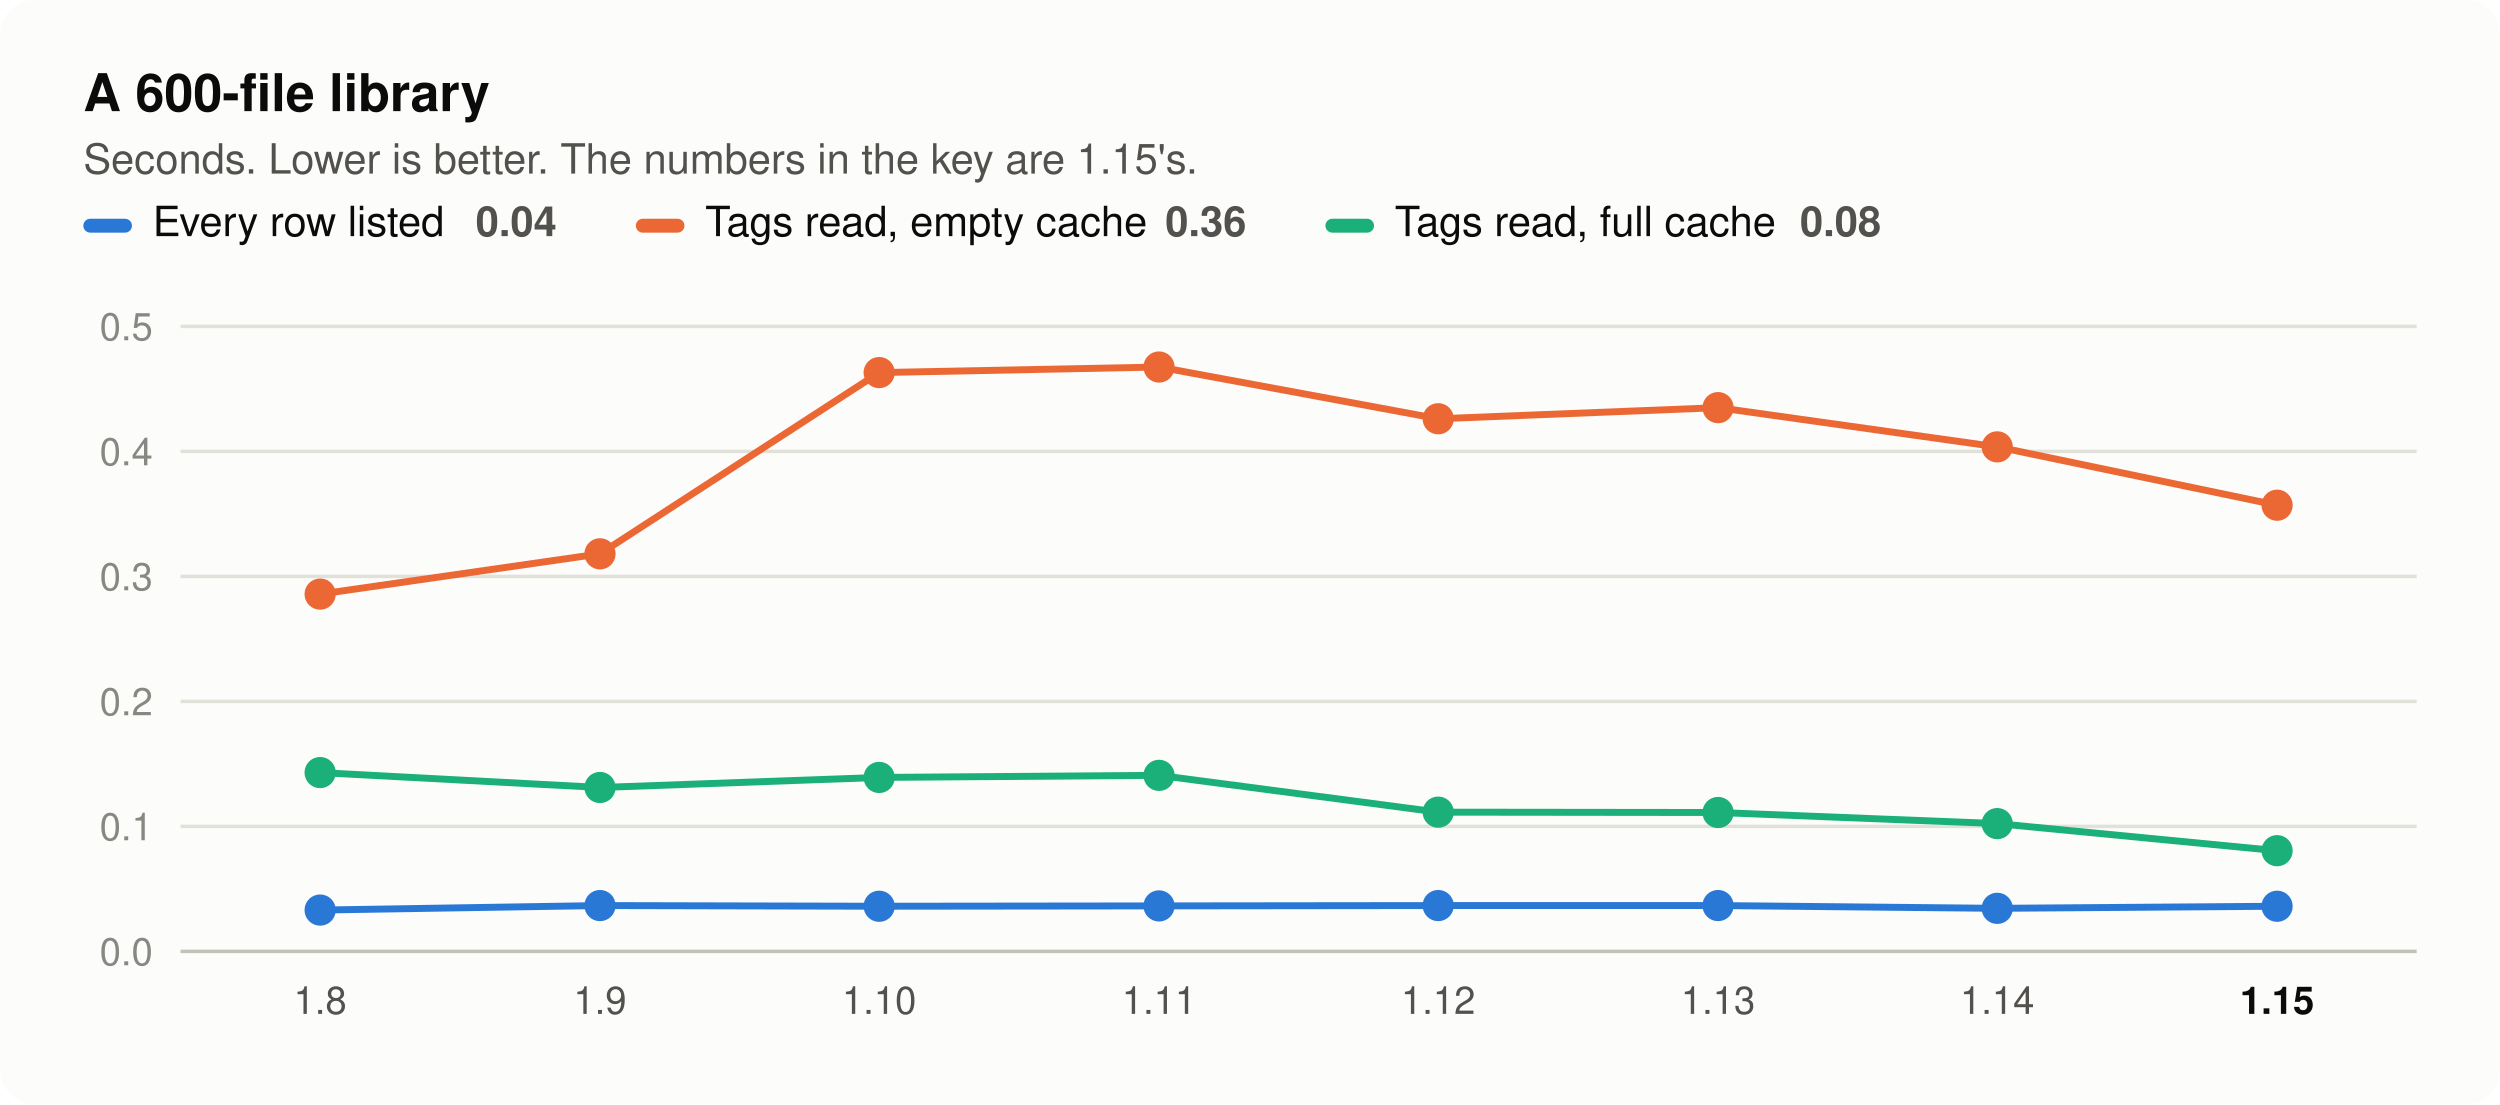
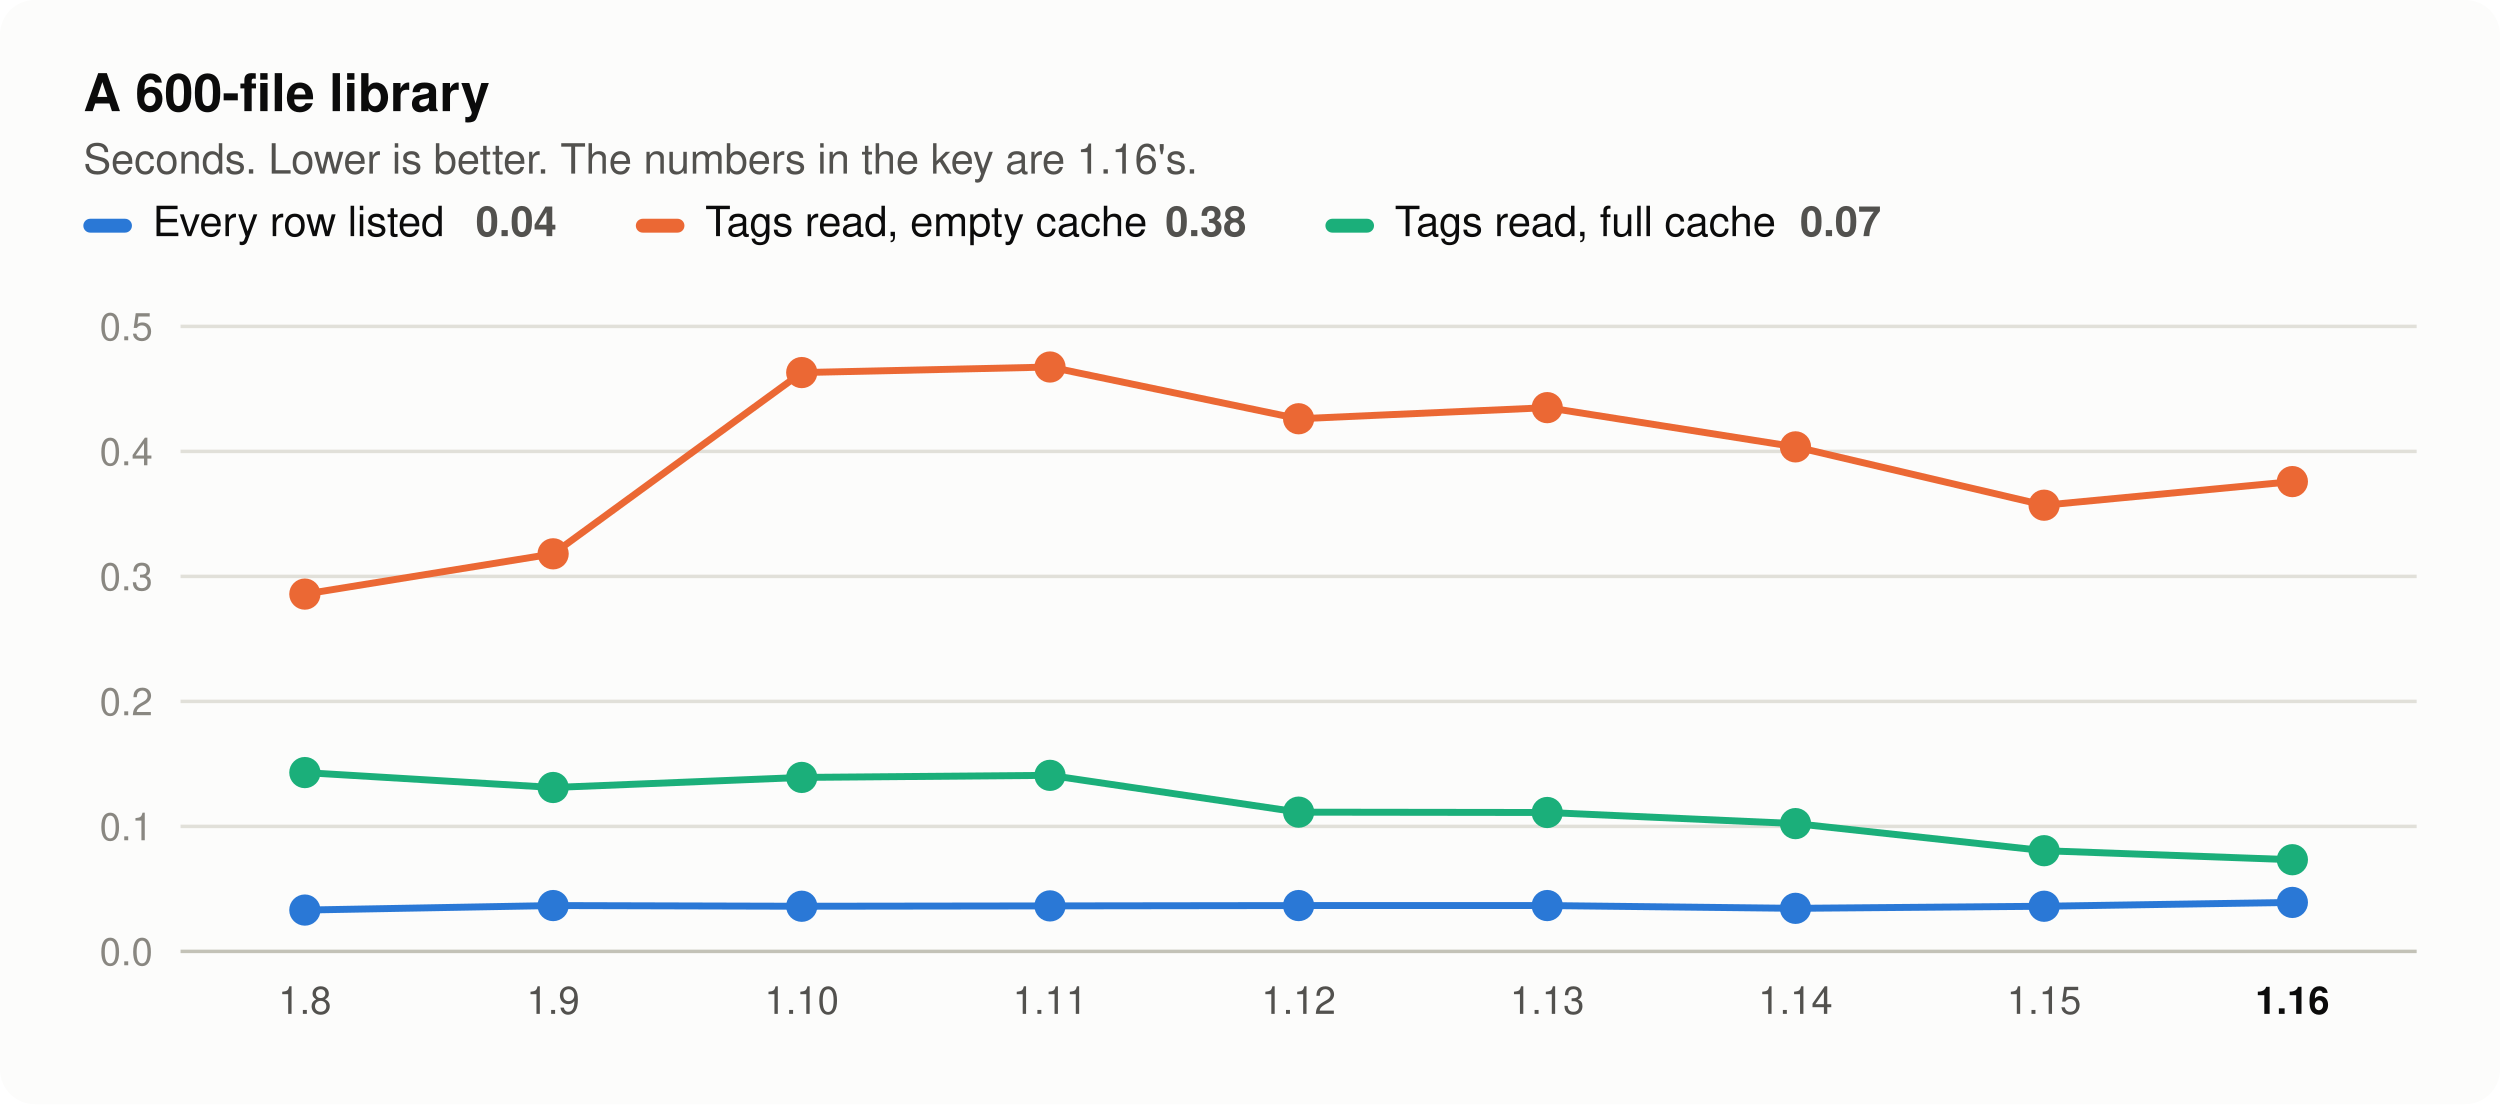
<svg xmlns="http://www.w3.org/2000/svg" viewBox="0 0 720 318" width="720" height="318" font-family="-apple-system,BlinkMacSystemFont,'Segoe UI',Helvetica,Arial,sans-serif" role="img" aria-label="A 600-file library">
  <style>.bg{fill:#fcfcfb}.t{fill:#0b0b0b}.m{fill:#52514e}.q{fill:#898781}.box{fill:#f0efec}.g{stroke:#e1e0d9}.a{stroke:#c3c2b7}.k{stroke:#b9b8b2}.ring{stroke:#fcfcfb}.s0{fill:#2a78d6;stroke:#2a78d6}.s1{fill:#eb6834;stroke:#eb6834}.s2{fill:#1baf7a;stroke:#1baf7a}@media (prefers-color-scheme:dark){.bg{fill:#1a1a19}.t{fill:#f0efec}.m{fill:#c3c2b7}.q{fill:#898781}.box{fill:#262624}.g{stroke:#2c2c2a}.a{stroke:#383835}.k{stroke:#55554f}.ring{stroke:#1a1a19}.s0{fill:#3987e5;stroke:#3987e5}.s1{fill:#d95926;stroke:#d95926}.s2{fill:#199e70;stroke:#199e70}}text{font-variant-numeric:tabular-nums}.ln{fill:none;stroke-linejoin:round;stroke-linecap:round}rect.s0,rect.s1,rect.s2,rect.s3,rect.s4,rect.s5,rect.s6,rect.s7,rect.sg{stroke:none}</style>
  <rect class="bg" width="720" height="318" rx="10" />
  <text class="t" x="24.0" y="32.0" font-size="15" text-anchor="start" font-weight="600">A 600-file library</text>
-   <text class="m" x="24.0" y="50.0" font-size="12" text-anchor="start">Seconds. Lower is better. The numbers in the key are 1.15's.</text>
+   <text class="m" x="24.0" y="50.0" font-size="12" text-anchor="start">Seconds. Lower is better. The numbers in the key are 1.16's.</text>
  <rect class="s0" x="24" y="63.0" width="14" height="4" rx="2" />
  <text class="t" x="44.0" y="68.0" font-size="12" text-anchor="start">Every row listed</text>
  <text class="m" x="137.0" y="68.0" font-size="12" text-anchor="start" font-weight="600">0.04</text>
  <rect class="s1" x="183.12" y="63.0" width="14" height="4" rx="2" />
  <text class="t" x="203.1" y="68.0" font-size="12" text-anchor="start">Tags read, empty cache</text>
-   <text class="m" x="335.6" y="68.0" font-size="12" text-anchor="start" font-weight="600">0.36</text>
+   <text class="m" x="335.6" y="68.0" font-size="12" text-anchor="start" font-weight="600">0.38</text>
  <rect class="s2" x="381.72" y="63.0" width="14" height="4" rx="2" />
  <text class="t" x="401.7" y="68.0" font-size="12" text-anchor="start">Tags read, full cache</text>
-   <text class="m" x="518.4" y="68.0" font-size="12" text-anchor="start" font-weight="600">0.08</text>
+   <text class="m" x="518.4" y="68.0" font-size="12" text-anchor="start" font-weight="600">0.07</text>
  <line class="a" x1="52.0" y1="274.0" x2="696.0" y2="274.0" stroke-width="1" />
  <text class="q" x="44.0" y="278.0" font-size="11" text-anchor="end">0.0</text>
  <line class="g" x1="52.0" y1="238.0" x2="696.0" y2="238.0" stroke-width="1" />
  <text class="q" x="44.0" y="242.0" font-size="11" text-anchor="end">0.1</text>
  <line class="g" x1="52.0" y1="202.0" x2="696.0" y2="202.0" stroke-width="1" />
  <text class="q" x="44.0" y="206.0" font-size="11" text-anchor="end">0.2</text>
  <line class="g" x1="52.0" y1="166.0" x2="696.0" y2="166.0" stroke-width="1" />
  <text class="q" x="44.0" y="170.0" font-size="11" text-anchor="end">0.3</text>
  <line class="g" x1="52.0" y1="130.0" x2="696.0" y2="130.0" stroke-width="1" />
  <text class="q" x="44.0" y="134.0" font-size="11" text-anchor="end">0.4</text>
  <line class="g" x1="52.0" y1="94.0" x2="696.0" y2="94.0" stroke-width="1" />
  <text class="q" x="44.0" y="98.0" font-size="11" text-anchor="end">0.5</text>
-   <text class="m" x="92.2" y="292.0" font-size="11" text-anchor="middle">1.8</text>
-   <text class="m" x="172.8" y="292.0" font-size="11" text-anchor="middle">1.9</text>
-   <text class="m" x="253.2" y="292.0" font-size="11" text-anchor="middle">1.10</text>
-   <text class="m" x="333.8" y="292.0" font-size="11" text-anchor="middle">1.11</text>
-   <text class="m" x="414.2" y="292.0" font-size="11" text-anchor="middle">1.12</text>
-   <text class="m" x="494.8" y="292.0" font-size="11" text-anchor="middle">1.13</text>
-   <text class="m" x="575.2" y="292.0" font-size="11" text-anchor="middle">1.14</text>
-   <text class="t" x="655.8" y="292.0" font-size="11" text-anchor="middle" font-weight="600">1.15</text>
-   <path class="ln s0" stroke-width="2" d="M92.2,262.1 L172.8,260.8 L253.2,261.0 L333.8,260.9 L414.2,260.8 L494.8,260.8 L575.2,261.6 L655.8,261.0" />
-   <circle class="s0 ring" cx="92.2" cy="262.1" r="3.5" stroke-width="2" />
-   <circle class="s0 ring" cx="172.8" cy="260.8" r="3.5" stroke-width="2" />
-   <circle class="s0 ring" cx="253.2" cy="261.0" r="3.5" stroke-width="2" />
-   <circle class="s0 ring" cx="333.8" cy="260.9" r="3.5" stroke-width="2" />
-   <circle class="s0 ring" cx="414.2" cy="260.8" r="3.5" stroke-width="2" />
-   <circle class="s0 ring" cx="494.8" cy="260.8" r="3.5" stroke-width="2" />
-   <circle class="s0 ring" cx="575.2" cy="261.6" r="3.5" stroke-width="2" />
-   <circle class="s0 ring" cx="655.8" cy="261.0" r="3.5" stroke-width="2" />
-   <path class="ln s1" stroke-width="2" d="M92.2,171.1 L172.8,159.5 L253.2,107.3 L333.8,105.7 L414.2,120.6 L494.8,117.4 L575.2,128.7 L655.8,145.5" />
-   <circle class="s1 ring" cx="92.2" cy="171.1" r="3.5" stroke-width="2" />
-   <circle class="s1 ring" cx="172.8" cy="159.5" r="3.5" stroke-width="2" />
-   <circle class="s1 ring" cx="253.2" cy="107.3" r="3.5" stroke-width="2" />
-   <circle class="s1 ring" cx="333.8" cy="105.7" r="3.5" stroke-width="2" />
-   <circle class="s1 ring" cx="414.2" cy="120.6" r="3.5" stroke-width="2" />
-   <circle class="s1 ring" cx="494.8" cy="117.4" r="3.5" stroke-width="2" />
-   <circle class="s1 ring" cx="575.2" cy="128.7" r="3.5" stroke-width="2" />
-   <circle class="s1 ring" cx="655.8" cy="145.5" r="3.5" stroke-width="2" />
-   <path class="ln s2" stroke-width="2" d="M92.2,222.5 L172.8,226.8 L253.2,223.9 L333.8,223.3 L414.2,233.9 L494.8,234.0 L575.2,237.2 L655.8,245.0" />
-   <circle class="s2 ring" cx="92.2" cy="222.5" r="3.5" stroke-width="2" />
-   <circle class="s2 ring" cx="172.8" cy="226.8" r="3.5" stroke-width="2" />
-   <circle class="s2 ring" cx="253.2" cy="223.9" r="3.5" stroke-width="2" />
-   <circle class="s2 ring" cx="333.8" cy="223.3" r="3.5" stroke-width="2" />
-   <circle class="s2 ring" cx="414.2" cy="233.9" r="3.5" stroke-width="2" />
-   <circle class="s2 ring" cx="494.8" cy="234.0" r="3.5" stroke-width="2" />
-   <circle class="s2 ring" cx="575.2" cy="237.2" r="3.5" stroke-width="2" />
-   <circle class="s2 ring" cx="655.8" cy="245.0" r="3.5" stroke-width="2" />
+   <text class="m" x="87.8" y="292.0" font-size="11" text-anchor="middle">1.8</text>
+   <text class="m" x="159.3" y="292.0" font-size="11" text-anchor="middle">1.9</text>
+   <text class="m" x="230.9" y="292.0" font-size="11" text-anchor="middle">1.10</text>
+   <text class="m" x="302.4" y="292.0" font-size="11" text-anchor="middle">1.11</text>
+   <text class="m" x="374.0" y="292.0" font-size="11" text-anchor="middle">1.12</text>
+   <text class="m" x="445.6" y="292.0" font-size="11" text-anchor="middle">1.13</text>
+   <text class="m" x="517.1" y="292.0" font-size="11" text-anchor="middle">1.14</text>
+   <text class="m" x="588.7" y="292.0" font-size="11" text-anchor="middle">1.15</text>
+   <text class="t" x="660.2" y="292.0" font-size="11" text-anchor="middle" font-weight="600">1.16</text>
+   <path class="ln s0" stroke-width="2" d="M87.8,262.1 L159.3,260.8 L230.9,261.0 L302.4,260.9 L374.0,260.8 L445.6,260.8 L517.1,261.6 L588.7,261.0 L660.2,259.9" />
+   <circle class="s0 ring" cx="87.8" cy="262.1" r="3.5" stroke-width="2" />
+   <circle class="s0 ring" cx="159.3" cy="260.8" r="3.5" stroke-width="2" />
+   <circle class="s0 ring" cx="230.9" cy="261.0" r="3.5" stroke-width="2" />
+   <circle class="s0 ring" cx="302.4" cy="260.9" r="3.5" stroke-width="2" />
+   <circle class="s0 ring" cx="374.0" cy="260.8" r="3.5" stroke-width="2" />
+   <circle class="s0 ring" cx="445.6" cy="260.8" r="3.5" stroke-width="2" />
+   <circle class="s0 ring" cx="517.1" cy="261.6" r="3.5" stroke-width="2" />
+   <circle class="s0 ring" cx="588.7" cy="261.0" r="3.5" stroke-width="2" />
+   <circle class="s0 ring" cx="660.2" cy="259.9" r="3.5" stroke-width="2" />
+   <path class="ln s1" stroke-width="2" d="M87.8,171.1 L159.3,159.5 L230.9,107.3 L302.4,105.7 L374.0,120.6 L445.6,117.4 L517.1,128.7 L588.7,145.5 L660.2,138.7" />
+   <circle class="s1 ring" cx="87.8" cy="171.1" r="3.5" stroke-width="2" />
+   <circle class="s1 ring" cx="159.3" cy="159.5" r="3.5" stroke-width="2" />
+   <circle class="s1 ring" cx="230.9" cy="107.3" r="3.5" stroke-width="2" />
+   <circle class="s1 ring" cx="302.4" cy="105.7" r="3.5" stroke-width="2" />
+   <circle class="s1 ring" cx="374.0" cy="120.6" r="3.5" stroke-width="2" />
+   <circle class="s1 ring" cx="445.6" cy="117.4" r="3.5" stroke-width="2" />
+   <circle class="s1 ring" cx="517.1" cy="128.7" r="3.5" stroke-width="2" />
+   <circle class="s1 ring" cx="588.7" cy="145.5" r="3.5" stroke-width="2" />
+   <circle class="s1 ring" cx="660.2" cy="138.7" r="3.5" stroke-width="2" />
+   <path class="ln s2" stroke-width="2" d="M87.8,222.5 L159.3,226.8 L230.9,223.9 L302.4,223.3 L374.0,233.9 L445.6,234.0 L517.1,237.2 L588.7,245.0 L660.2,247.6" />
+   <circle class="s2 ring" cx="87.8" cy="222.5" r="3.5" stroke-width="2" />
+   <circle class="s2 ring" cx="159.3" cy="226.8" r="3.5" stroke-width="2" />
+   <circle class="s2 ring" cx="230.9" cy="223.9" r="3.5" stroke-width="2" />
+   <circle class="s2 ring" cx="302.4" cy="223.3" r="3.5" stroke-width="2" />
+   <circle class="s2 ring" cx="374.0" cy="233.9" r="3.5" stroke-width="2" />
+   <circle class="s2 ring" cx="445.6" cy="234.0" r="3.5" stroke-width="2" />
+   <circle class="s2 ring" cx="517.1" cy="237.2" r="3.5" stroke-width="2" />
+   <circle class="s2 ring" cx="588.7" cy="245.0" r="3.5" stroke-width="2" />
+   <circle class="s2 ring" cx="660.2" cy="247.6" r="3.5" stroke-width="2" />
</svg>
